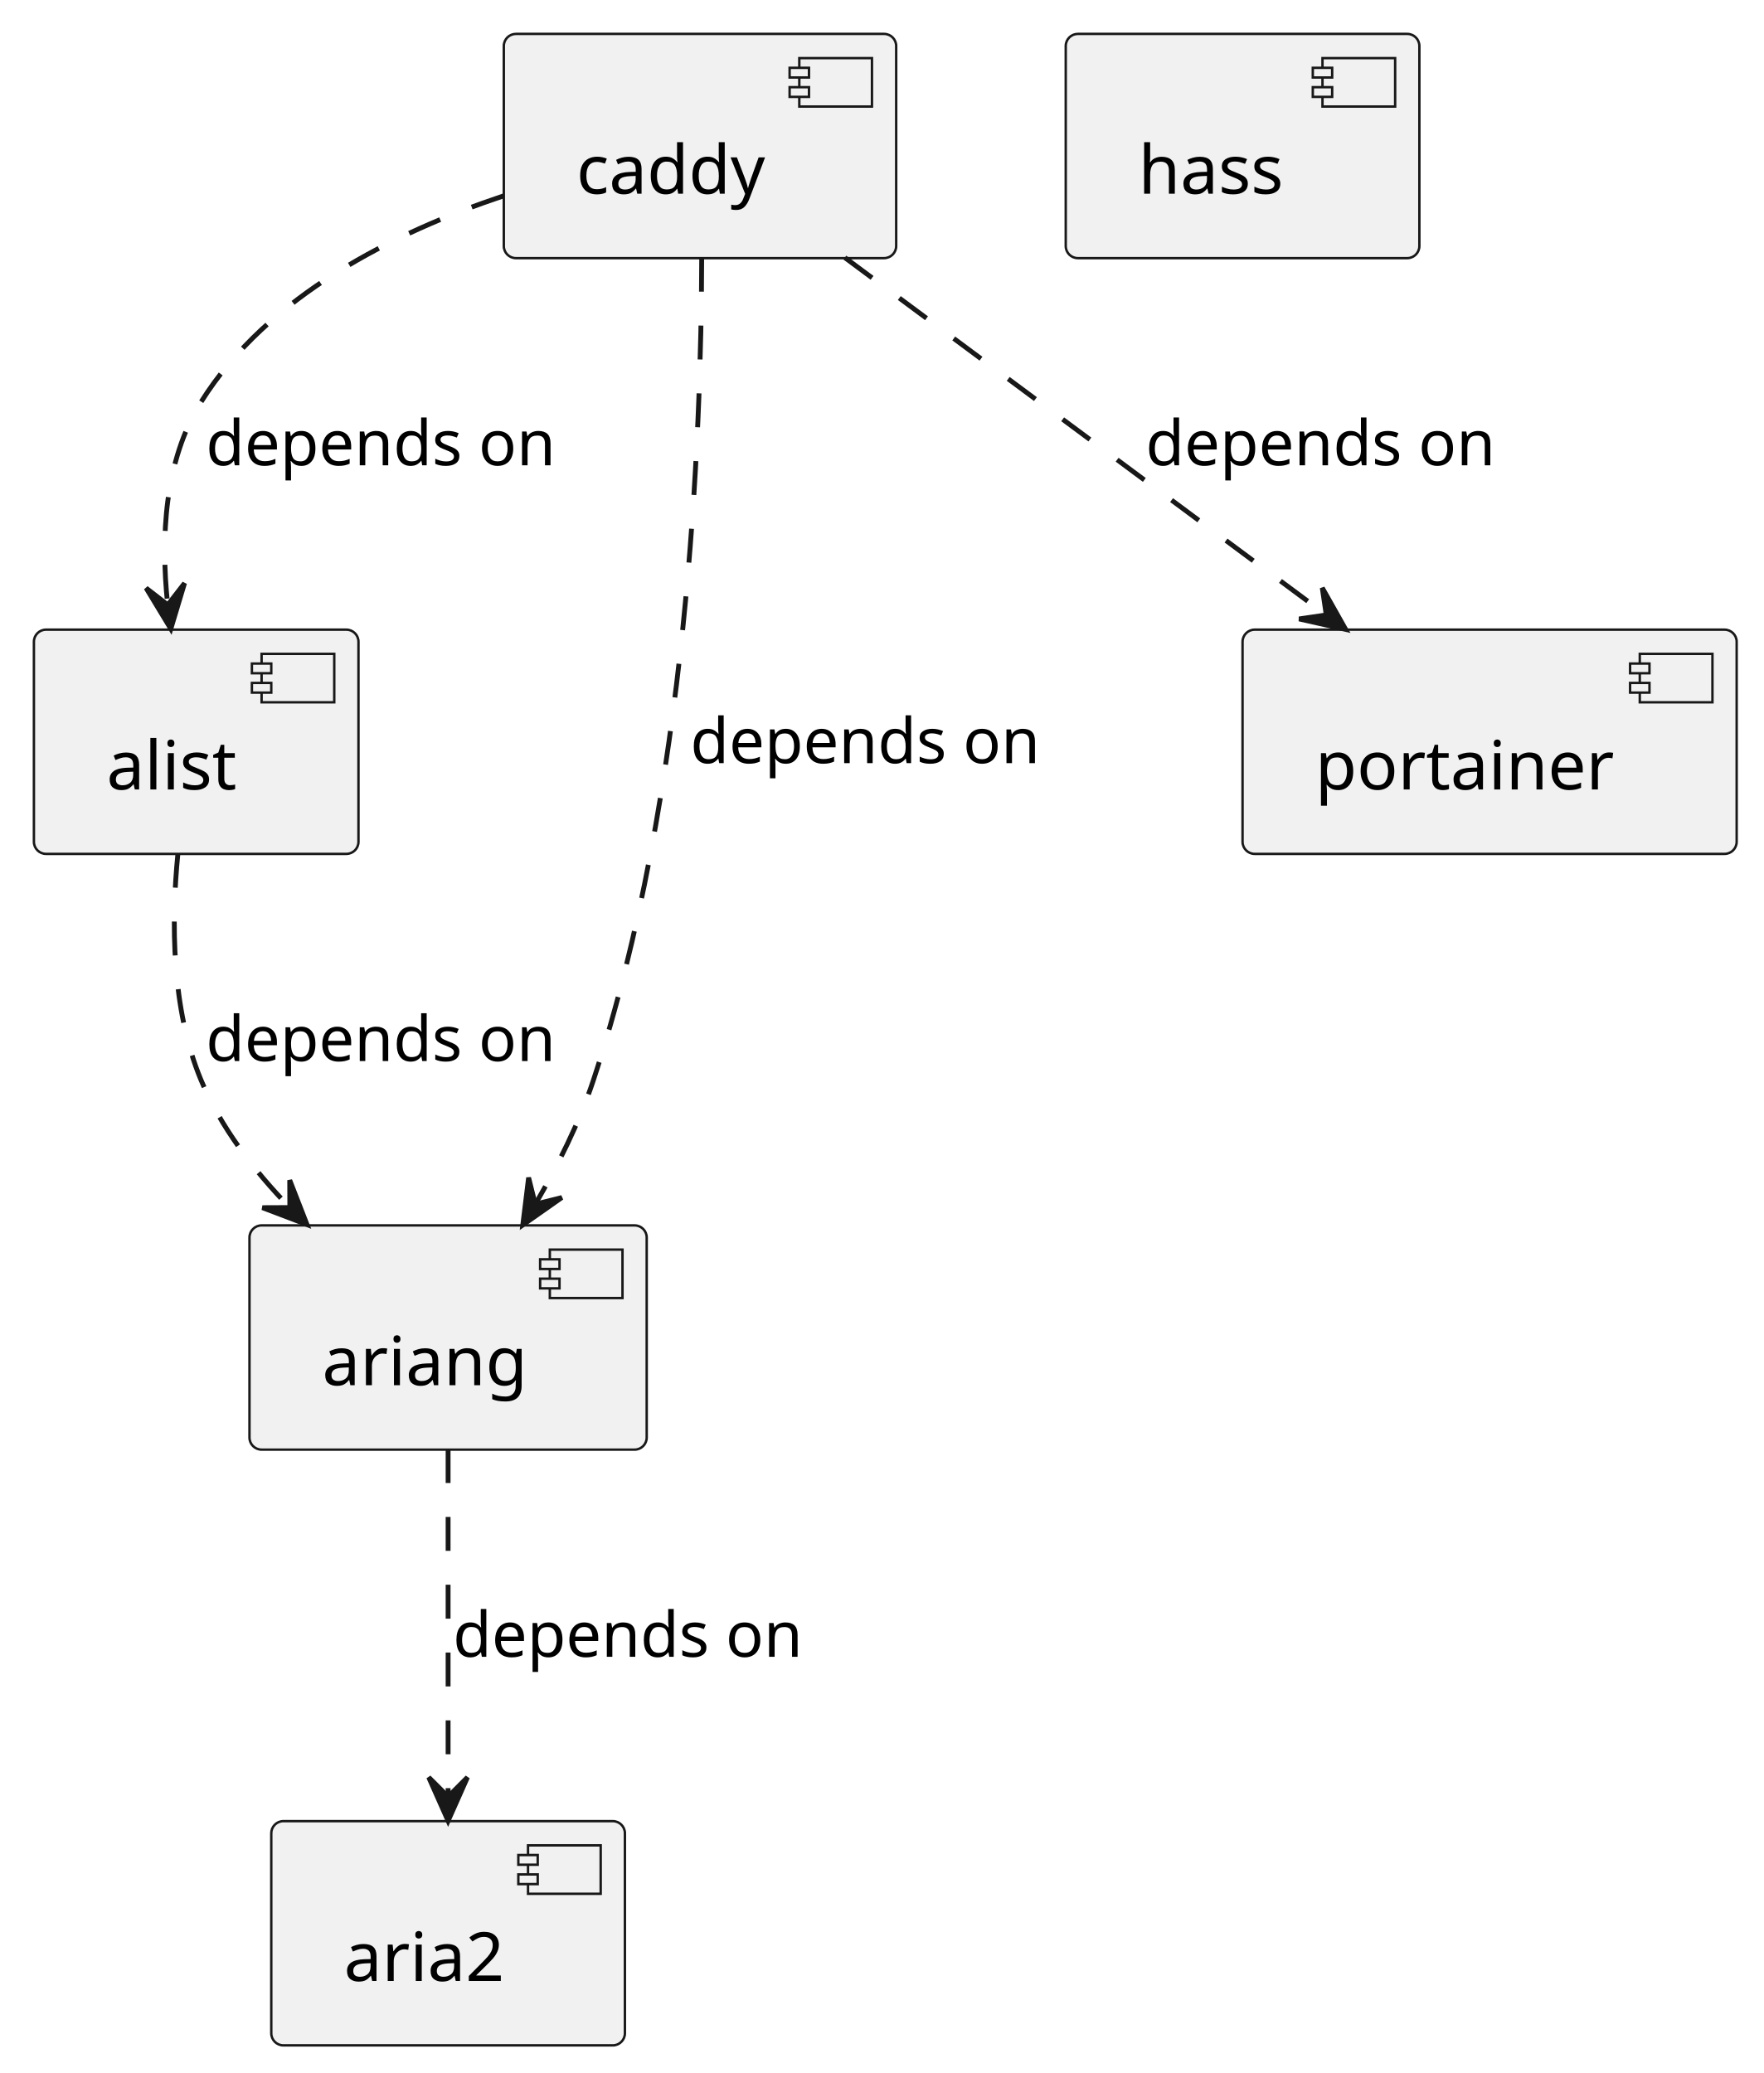
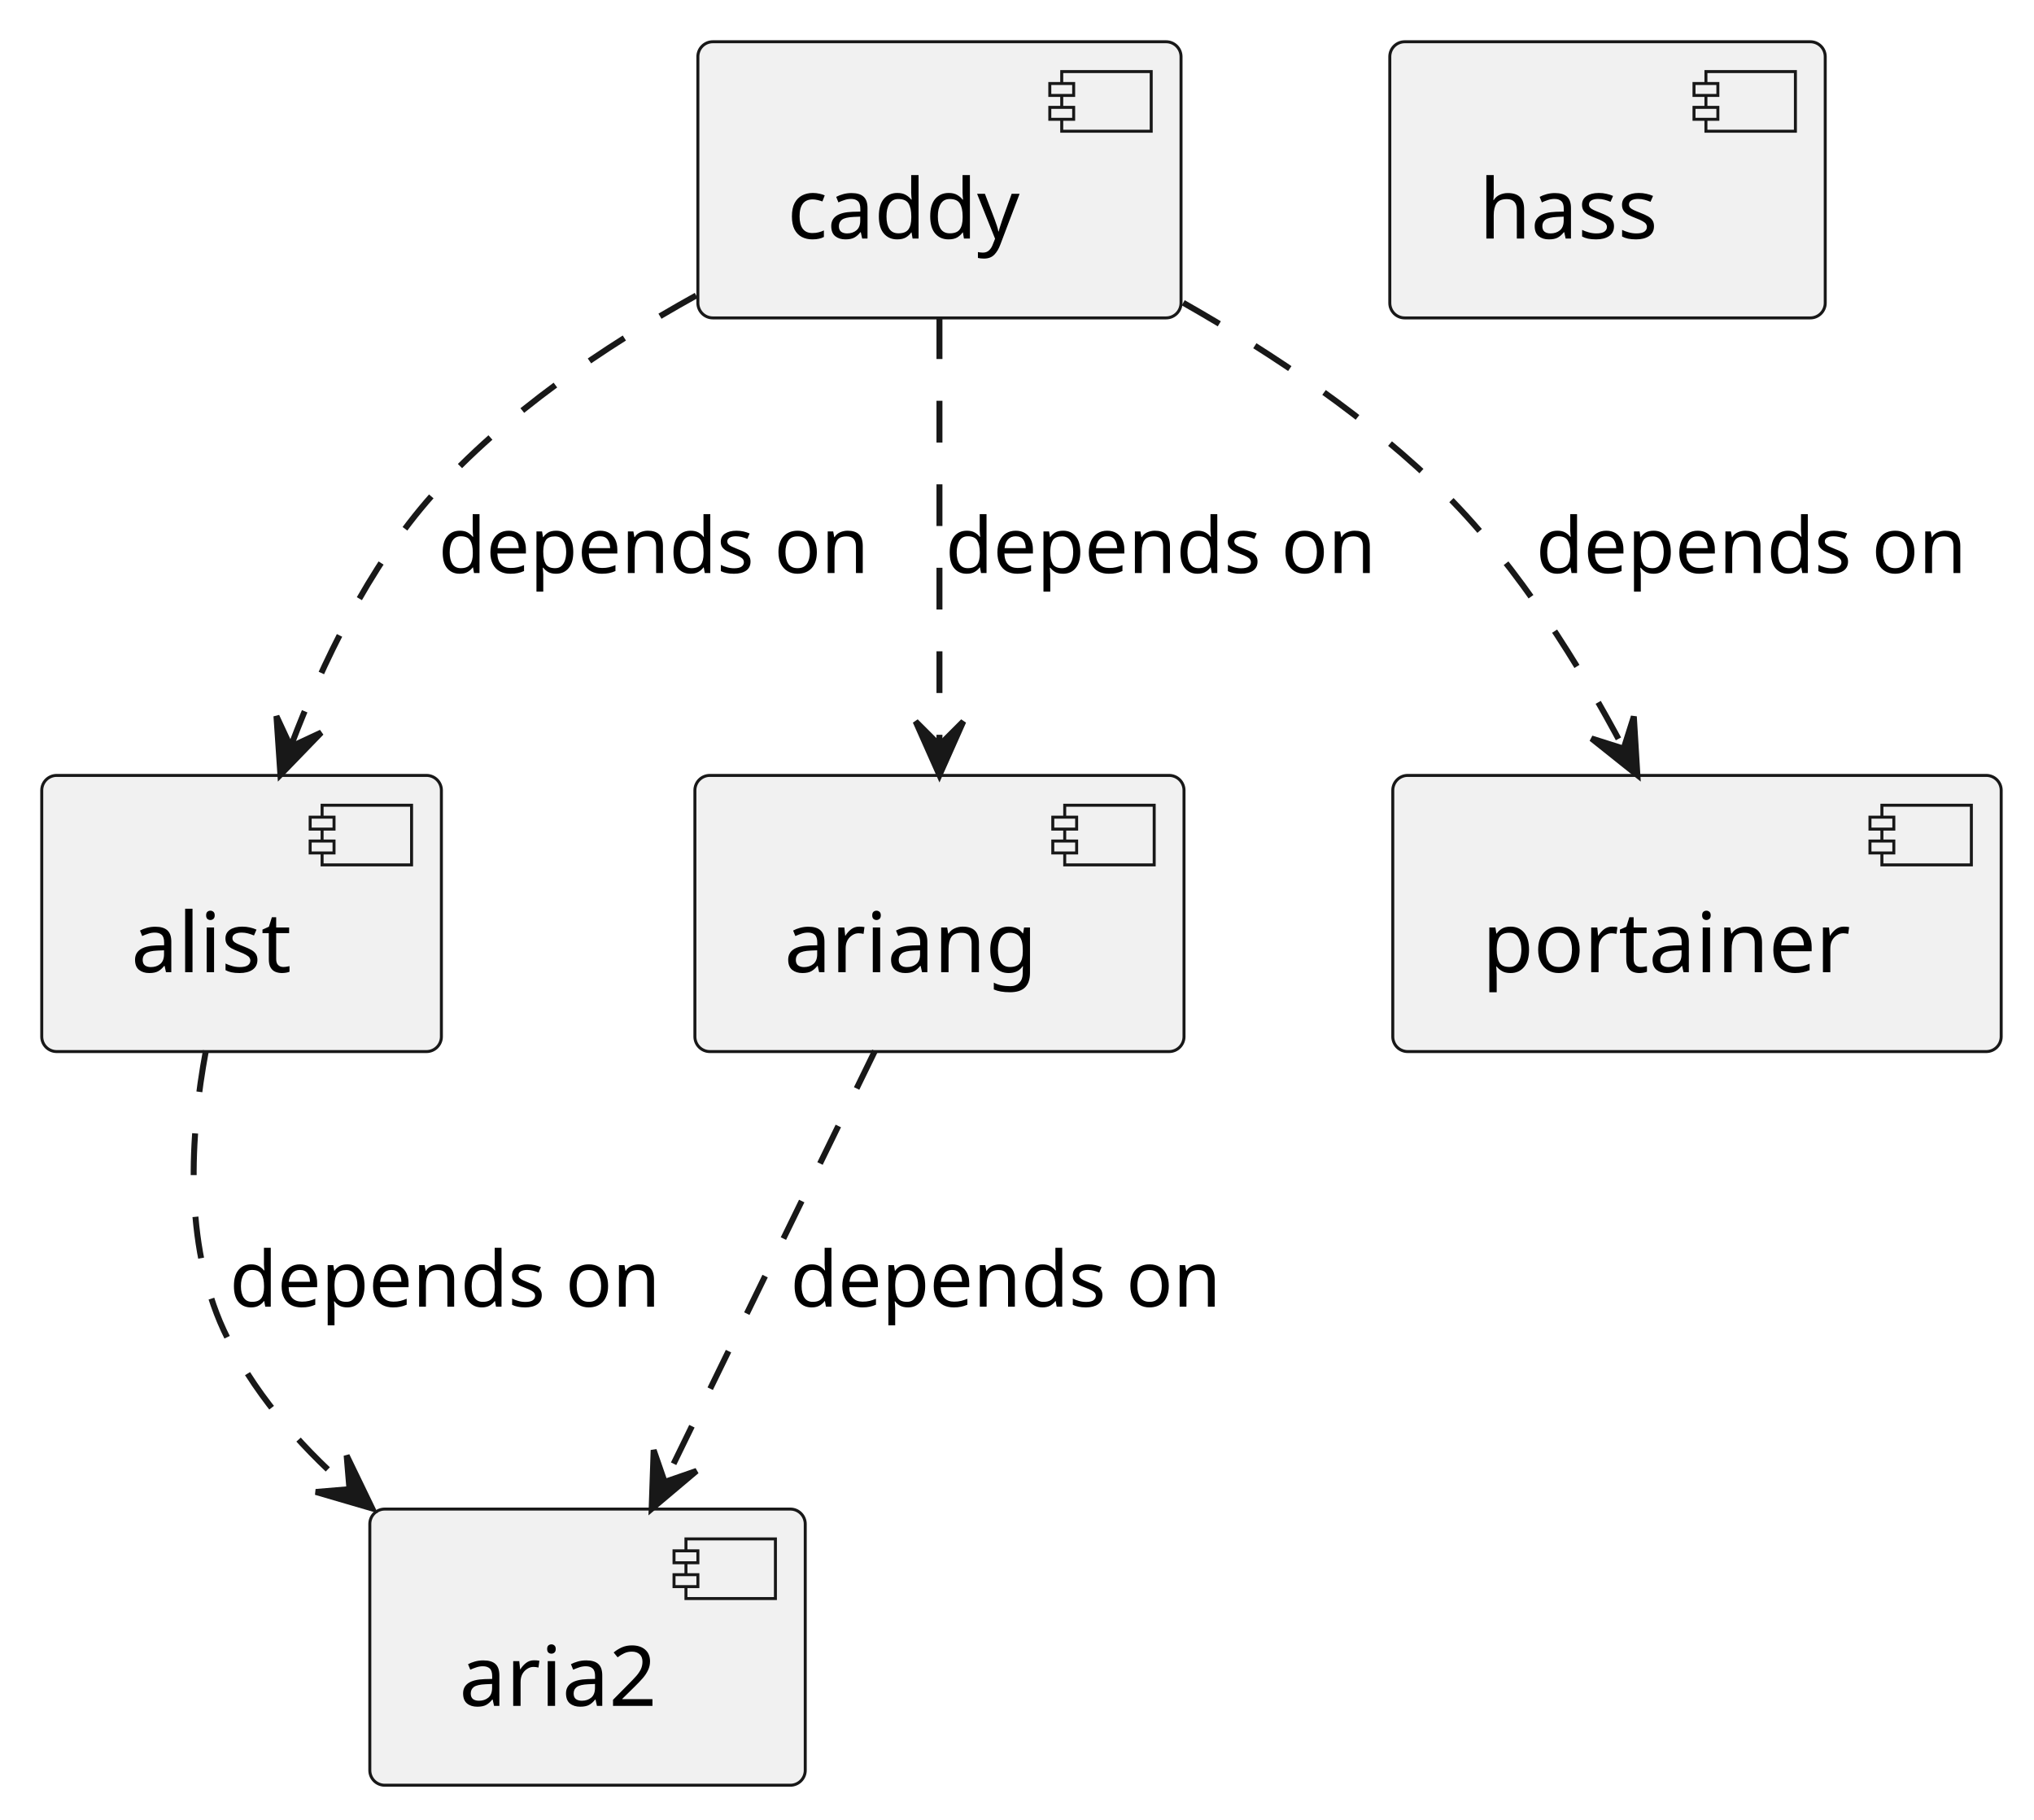
- <svg xmlns="http://www.w3.org/2000/svg" contentStyleType="text/css" height="428px" preserveAspectRatio="none" style="width:364px;height:428px;background:#FFFFFF;" version="1.1" viewBox="0 0 364 428" width="364px" zoomAndPan="magnify">
+ <svg xmlns="http://www.w3.org/2000/svg" contentStyleType="text/css" height="305px" preserveAspectRatio="none" style="width:341px;height:305px;background:#FFFFFF;" version="1.1" viewBox="0 0 341 305" width="341px" zoomAndPan="magnify">
  <defs />
  <g>
    <g id="elem_alist">
      <rect fill="#F1F1F1" height="46.297" rx="2.5" ry="2.5" style="stroke:#181818;stroke-width:0.5;" width="67" x="7" y="130" />
      <rect fill="#F1F1F1" height="10" style="stroke:#181818;stroke-width:0.5;" width="15" x="54" y="135" />
      <rect fill="#F1F1F1" height="2" style="stroke:#181818;stroke-width:0.5;" width="4" x="52" y="137" />
      <rect fill="#F1F1F1" height="2" style="stroke:#181818;stroke-width:0.5;" width="4" x="52" y="141" />
      <text fill="#000000" font-family="sans-serif" font-size="14" lengthAdjust="spacing" textLength="27" x="22" y="162.995">alist</text>
    </g>
    <g id="elem_aria2">
-       <rect fill="#F1F1F1" height="46.297" rx="2.5" ry="2.5" style="stroke:#181818;stroke-width:0.5;" width="73" x="56" y="376" />
-       <rect fill="#F1F1F1" height="10" style="stroke:#181818;stroke-width:0.5;" width="15" x="109" y="381" />
-       <rect fill="#F1F1F1" height="2" style="stroke:#181818;stroke-width:0.5;" width="4" x="107" y="383" />
-       <rect fill="#F1F1F1" height="2" style="stroke:#181818;stroke-width:0.5;" width="4" x="107" y="387" />
-       <text fill="#000000" font-family="sans-serif" font-size="14" lengthAdjust="spacing" textLength="33" x="71" y="408.995">aria2</text>
+       <rect fill="#F1F1F1" height="46.297" rx="2.5" ry="2.5" style="stroke:#181818;stroke-width:0.5;" width="73" x="62" y="253" />
+       <rect fill="#F1F1F1" height="10" style="stroke:#181818;stroke-width:0.5;" width="15" x="115" y="258" />
+       <rect fill="#F1F1F1" height="2" style="stroke:#181818;stroke-width:0.5;" width="4" x="113" y="260" />
+       <rect fill="#F1F1F1" height="2" style="stroke:#181818;stroke-width:0.5;" width="4" x="113" y="264" />
+       <text fill="#000000" font-family="sans-serif" font-size="14" lengthAdjust="spacing" textLength="33" x="77" y="285.995">aria2</text>
    </g>
    <g id="elem_ariang">
-       <rect fill="#F1F1F1" height="46.297" rx="2.5" ry="2.5" style="stroke:#181818;stroke-width:0.5;" width="82" x="51.5" y="253" />
-       <rect fill="#F1F1F1" height="10" style="stroke:#181818;stroke-width:0.5;" width="15" x="113.5" y="258" />
-       <rect fill="#F1F1F1" height="2" style="stroke:#181818;stroke-width:0.5;" width="4" x="111.5" y="260" />
-       <rect fill="#F1F1F1" height="2" style="stroke:#181818;stroke-width:0.5;" width="4" x="111.5" y="264" />
-       <text fill="#000000" font-family="sans-serif" font-size="14" lengthAdjust="spacing" textLength="42" x="66.5" y="285.995">ariang</text>
+       <rect fill="#F1F1F1" height="46.297" rx="2.5" ry="2.5" style="stroke:#181818;stroke-width:0.5;" width="82" x="116.5" y="130" />
+       <rect fill="#F1F1F1" height="10" style="stroke:#181818;stroke-width:0.5;" width="15" x="178.5" y="135" />
+       <rect fill="#F1F1F1" height="2" style="stroke:#181818;stroke-width:0.5;" width="4" x="176.5" y="137" />
+       <rect fill="#F1F1F1" height="2" style="stroke:#181818;stroke-width:0.5;" width="4" x="176.5" y="141" />
+       <text fill="#000000" font-family="sans-serif" font-size="14" lengthAdjust="spacing" textLength="42" x="131.5" y="162.995">ariang</text>
    </g>
    <g id="elem_caddy">
-       <rect fill="#F1F1F1" height="46.297" rx="2.5" ry="2.5" style="stroke:#181818;stroke-width:0.5;" width="81" x="104" y="7" />
-       <rect fill="#F1F1F1" height="10" style="stroke:#181818;stroke-width:0.5;" width="15" x="165" y="12" />
-       <rect fill="#F1F1F1" height="2" style="stroke:#181818;stroke-width:0.5;" width="4" x="163" y="14" />
-       <rect fill="#F1F1F1" height="2" style="stroke:#181818;stroke-width:0.5;" width="4" x="163" y="18" />
-       <text fill="#000000" font-family="sans-serif" font-size="14" lengthAdjust="spacing" textLength="41" x="119" y="39.995">caddy</text>
+       <rect fill="#F1F1F1" height="46.297" rx="2.5" ry="2.5" style="stroke:#181818;stroke-width:0.5;" width="81" x="117" y="7" />
+       <rect fill="#F1F1F1" height="10" style="stroke:#181818;stroke-width:0.5;" width="15" x="178" y="12" />
+       <rect fill="#F1F1F1" height="2" style="stroke:#181818;stroke-width:0.5;" width="4" x="176" y="14" />
+       <rect fill="#F1F1F1" height="2" style="stroke:#181818;stroke-width:0.5;" width="4" x="176" y="18" />
+       <text fill="#000000" font-family="sans-serif" font-size="14" lengthAdjust="spacing" textLength="41" x="132" y="39.995">caddy</text>
    </g>
    <g id="elem_hass">
-       <rect fill="#F1F1F1" height="46.297" rx="2.5" ry="2.5" style="stroke:#181818;stroke-width:0.5;" width="73" x="220" y="7" />
-       <rect fill="#F1F1F1" height="10" style="stroke:#181818;stroke-width:0.5;" width="15" x="273" y="12" />
-       <rect fill="#F1F1F1" height="2" style="stroke:#181818;stroke-width:0.5;" width="4" x="271" y="14" />
-       <rect fill="#F1F1F1" height="2" style="stroke:#181818;stroke-width:0.5;" width="4" x="271" y="18" />
-       <text fill="#000000" font-family="sans-serif" font-size="14" lengthAdjust="spacing" textLength="33" x="235" y="39.995">hass</text>
+       <rect fill="#F1F1F1" height="46.297" rx="2.5" ry="2.5" style="stroke:#181818;stroke-width:0.5;" width="73" x="233" y="7" />
+       <rect fill="#F1F1F1" height="10" style="stroke:#181818;stroke-width:0.5;" width="15" x="286" y="12" />
+       <rect fill="#F1F1F1" height="2" style="stroke:#181818;stroke-width:0.5;" width="4" x="284" y="14" />
+       <rect fill="#F1F1F1" height="2" style="stroke:#181818;stroke-width:0.5;" width="4" x="284" y="18" />
+       <text fill="#000000" font-family="sans-serif" font-size="14" lengthAdjust="spacing" textLength="33" x="248" y="39.995">hass</text>
    </g>
    <g id="elem_portainer">
-       <rect fill="#F1F1F1" height="46.297" rx="2.5" ry="2.5" style="stroke:#181818;stroke-width:0.5;" width="102" x="256.5" y="130" />
-       <rect fill="#F1F1F1" height="10" style="stroke:#181818;stroke-width:0.5;" width="15" x="338.5" y="135" />
-       <rect fill="#F1F1F1" height="2" style="stroke:#181818;stroke-width:0.5;" width="4" x="336.5" y="137" />
-       <rect fill="#F1F1F1" height="2" style="stroke:#181818;stroke-width:0.5;" width="4" x="336.5" y="141" />
-       <text fill="#000000" font-family="sans-serif" font-size="14" lengthAdjust="spacing" textLength="62" x="271.5" y="162.995">portainer</text>
+       <rect fill="#F1F1F1" height="46.297" rx="2.5" ry="2.5" style="stroke:#181818;stroke-width:0.5;" width="102" x="233.5" y="130" />
+       <rect fill="#F1F1F1" height="10" style="stroke:#181818;stroke-width:0.5;" width="15" x="315.5" y="135" />
+       <rect fill="#F1F1F1" height="2" style="stroke:#181818;stroke-width:0.5;" width="4" x="313.5" y="137" />
+       <rect fill="#F1F1F1" height="2" style="stroke:#181818;stroke-width:0.5;" width="4" x="313.5" y="141" />
+       <text fill="#000000" font-family="sans-serif" font-size="14" lengthAdjust="spacing" textLength="62" x="248.5" y="162.995">portainer</text>
    </g>
-     <g id="link_alist_ariang">
-       <path d="M36.72,176.29 C35.34,190.24 35.37,208.29 41.5,223 C45.56,232.73 52.38,241.64 59.74,249.22 " fill="none" id="alist-to-ariang" style="stroke:#181818;stroke-width:1.0;stroke-dasharray:7.0,7.0;" />
-       <polygon fill="#181818" points="63.38,252.84,59.807,243.662,59.83,249.319,54.173,249.342,63.38,252.84" style="stroke:#181818;stroke-width:1.0;" />
-       <text fill="#000000" font-family="sans-serif" font-size="13" lengthAdjust="spacing" textLength="75" x="42.5" y="219.067">depends on</text>
+     <g id="link_alist_aria2">
+       <path d="M34.52,176.14 C31.9,190.19 30.77,208.41 37.5,223 C42.16,233.1 49.86,241.96 58.24,249.37 " fill="none" id="alist-to-aria2" style="stroke:#181818;stroke-width:1.0;stroke-dasharray:7.0,7.0;" />
+       <polygon fill="#181818" points="62.4,252.89,58.115,244.022,58.584,249.66,52.946,250.129,62.4,252.89" style="stroke:#181818;stroke-width:1.0;" />
+       <text fill="#000000" font-family="sans-serif" font-size="13" lengthAdjust="spacing" textLength="75" x="38.5" y="219.067">depends on</text>
    </g>
    <g id="link_ariang_aria2">
-       <path d="M92.5,299.19 C92.5,319.41 92.5,349.31 92.5,370.92 " fill="none" id="ariang-to-aria2" style="stroke:#181818;stroke-width:1.0;stroke-dasharray:7.0,7.0;" />
-       <polygon fill="#181818" points="92.5,375.95,96.5,366.95,92.5,370.95,88.5,366.95,92.5,375.95" style="stroke:#181818;stroke-width:1.0;" />
-       <text fill="#000000" font-family="sans-serif" font-size="13" lengthAdjust="spacing" textLength="75" x="93.5" y="342.067">depends on</text>
+       <path d="M146.68,176.19 C136.78,196.49 122.12,226.56 111.57,248.19 " fill="none" id="ariang-to-aria2" style="stroke:#181818;stroke-width:1.0;stroke-dasharray:7.0,7.0;" />
+       <polygon fill="#181818" points="109.25,252.95,116.78,246.602,111.434,248.452,109.584,243.107,109.25,252.95" style="stroke:#181818;stroke-width:1.0;" />
+       <text fill="#000000" font-family="sans-serif" font-size="13" lengthAdjust="spacing" textLength="75" x="132.5" y="219.067">depends on</text>
    </g>
    <g id="link_caddy_alist">
-       <path d="M103.98,40.43 C81.45,47.96 55.25,61.01 41.5,83 C33.87,95.2 33.18,111.13 34.59,124.61 " fill="none" id="caddy-to-alist" style="stroke:#181818;stroke-width:1.0;stroke-dasharray:7.0,7.0;" />
-       <polygon fill="#181818" points="35.26,129.84,38.096,120.408,34.631,124.88,30.16,121.415,35.26,129.84" style="stroke:#181818;stroke-width:1.0;" />
-       <text fill="#000000" font-family="sans-serif" font-size="13" lengthAdjust="spacing" textLength="75" x="42.5" y="96.067">depends on</text>
+       <path d="M116.72,49.54 C101.37,58.04 84.7,69.31 72.5,83 C61.78,95.03 54.01,111.26 48.81,124.97 " fill="none" id="caddy-to-alist" style="stroke:#181818;stroke-width:1.0;stroke-dasharray:7.0,7.0;" />
+       <polygon fill="#181818" points="47.01,129.89,53.859,122.812,48.728,125.194,46.346,120.064,47.01,129.89" style="stroke:#181818;stroke-width:1.0;" />
+       <text fill="#000000" font-family="sans-serif" font-size="13" lengthAdjust="spacing" textLength="75" x="73.5" y="96.067">depends on</text>
    </g>
    <g id="link_caddy_ariang">
-       <path d="M144.85,53.22 C144.79,89.64 142,163.9 122.5,223 C119.61,231.77 115.12,240.7 110.5,248.62 " fill="none" id="caddy-to-ariang" style="stroke:#181818;stroke-width:1.0;stroke-dasharray:7.0,7.0;" />
-       <polygon fill="#181818" points="107.92,252.91,115.98,247.25,110.493,248.623,109.121,243.135,107.92,252.91" style="stroke:#181818;stroke-width:1.0;" />
-       <text fill="#000000" font-family="sans-serif" font-size="13" lengthAdjust="spacing" textLength="75" x="142.5" y="157.567">depends on</text>
+       <path d="M157.5,53.19 C157.5,73.41 157.5,103.31 157.5,124.92 " fill="none" id="caddy-to-ariang" style="stroke:#181818;stroke-width:1.0;stroke-dasharray:7.0,7.0;" />
+       <polygon fill="#181818" points="157.5,129.95,161.5,120.95,157.5,124.95,153.5,120.95,157.5,129.95" style="stroke:#181818;stroke-width:1.0;" />
+       <text fill="#000000" font-family="sans-serif" font-size="13" lengthAdjust="spacing" textLength="75" x="158.5" y="96.067">depends on</text>
    </g>
    <g id="link_caddy_portainer">
-       <path d="M174.4,53.19 C202.43,74 244.3,105.08 273.57,126.81 " fill="none" id="caddy-to-portainer" style="stroke:#181818;stroke-width:1.0;stroke-dasharray:7.0,7.0;" />
-       <polygon fill="#181818" points="277.79,129.95,272.956,121.369,273.778,126.966,268.181,127.788,277.79,129.95" style="stroke:#181818;stroke-width:1.0;" />
-       <text fill="#000000" font-family="sans-serif" font-size="13" lengthAdjust="spacing" textLength="75" x="236.5" y="96.067">depends on</text>
+       <path d="M198.37,50.76 C213.38,59.29 229.79,70.26 242.5,83 C254.69,95.22 264.87,111.64 272.15,125.4 " fill="none" id="caddy-to-portainer" style="stroke:#181818;stroke-width:1.0;stroke-dasharray:7.0,7.0;" />
+       <polygon fill="#181818" points="274.51,129.95,273.912,120.119,272.205,125.513,266.812,123.806,274.51,129.95" style="stroke:#181818;stroke-width:1.0;" />
+       <text fill="#000000" font-family="sans-serif" font-size="13" lengthAdjust="spacing" textLength="75" x="257.5" y="96.067">depends on</text>
    </g>
  </g>
</svg>
